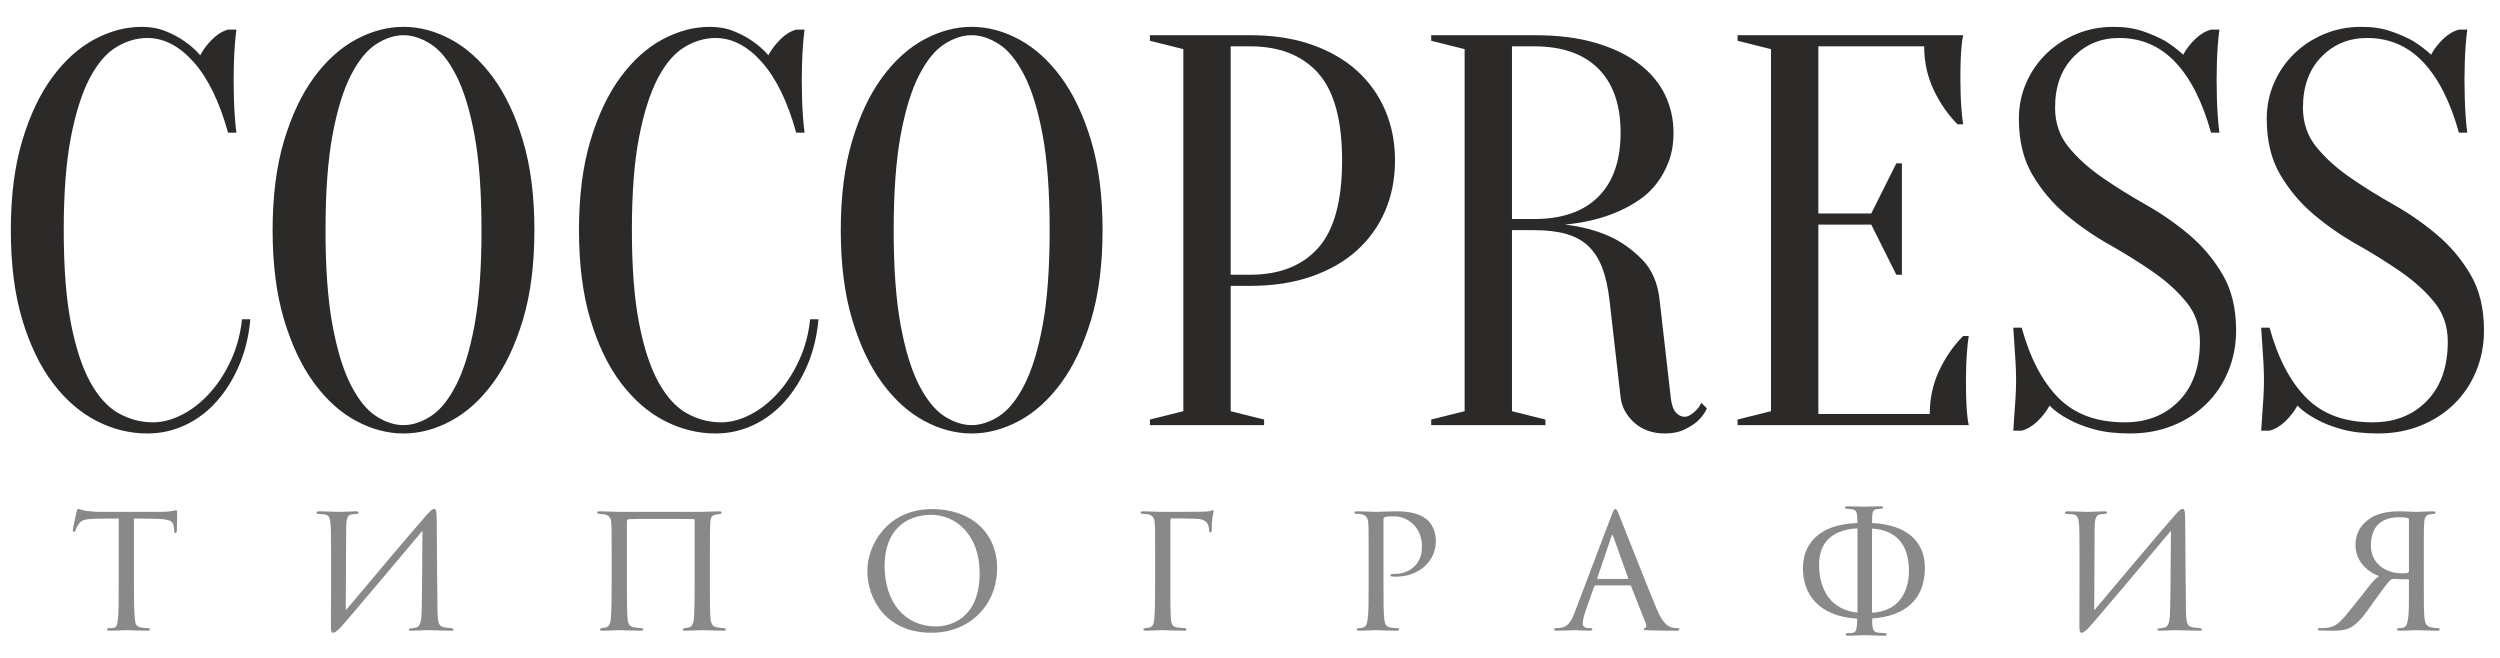
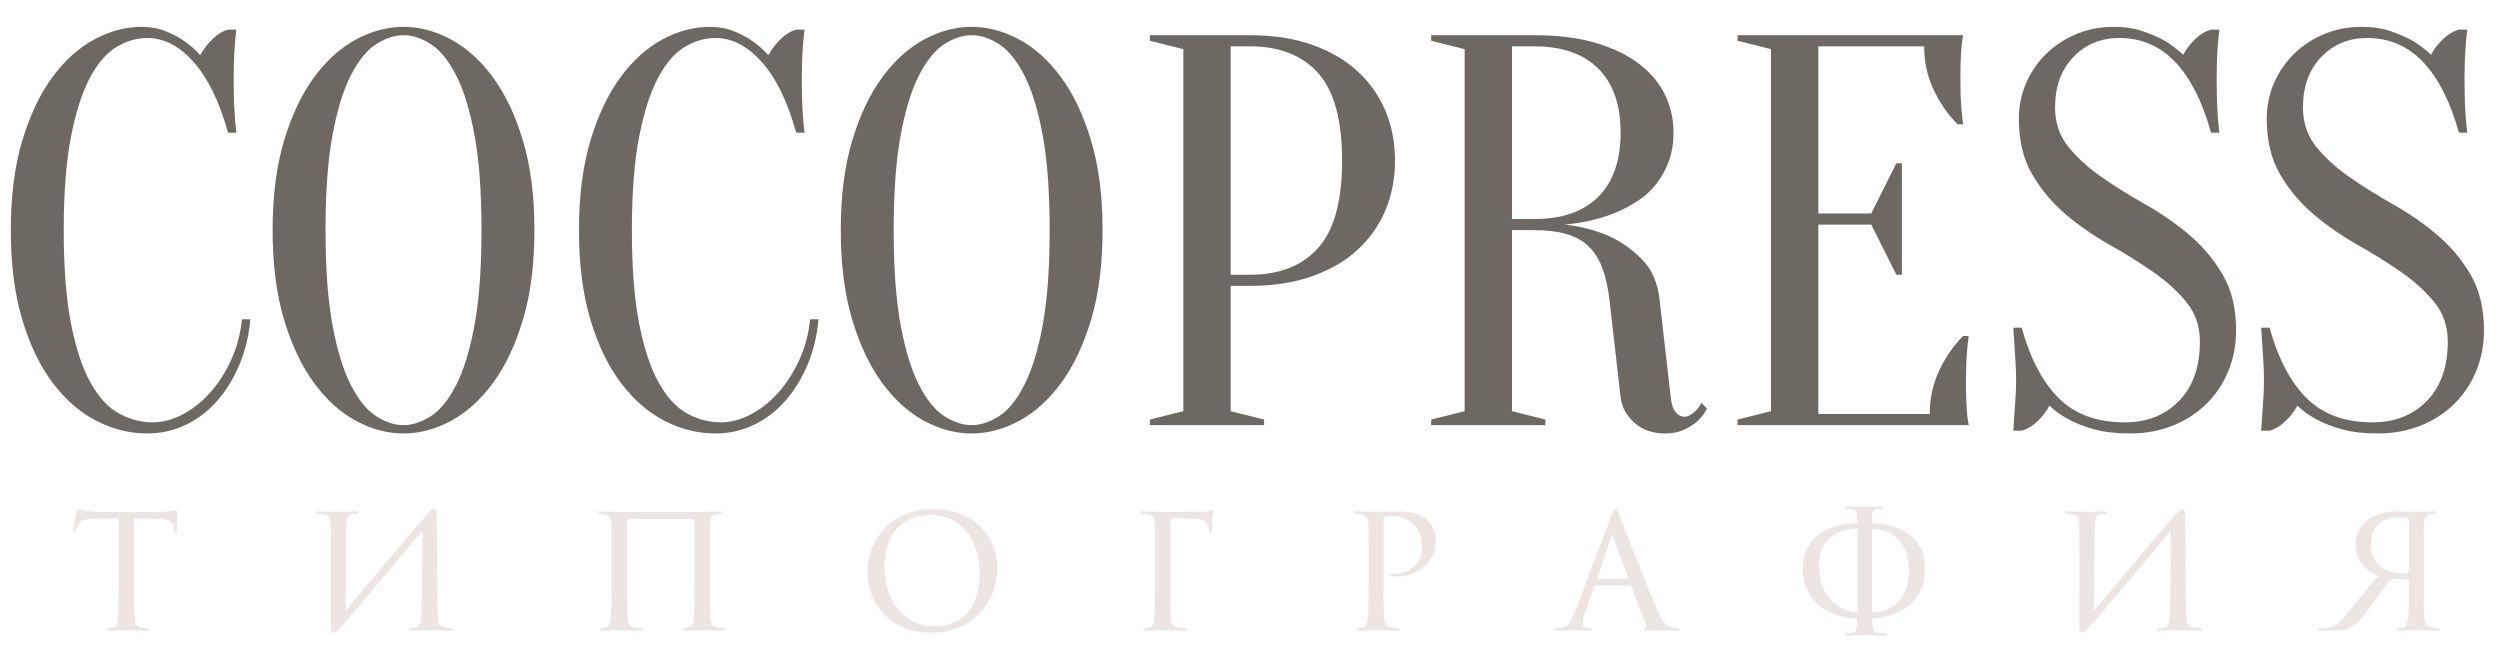
<svg xmlns="http://www.w3.org/2000/svg" xml:space="preserve" width="38mm" height="10mm" version="1.1" style="shape-rendering:geometricPrecision; text-rendering:geometricPrecision; image-rendering:optimizeQuality; fill-rule:evenodd; clip-rule:evenodd" viewBox="0 0 3800 1000">
  <defs>
    <style type="text/css">
   
-     .fil1 {fill:#898989;fill-rule:nonzero}
-     .fil0 {fill:#2B2A29;fill-rule:nonzero}
+     .fil1 {fill:#ede4e4;fill-rule:nonzero}
+     .fil0 {fill:#6e6862;fill-rule:nonzero}
   
  </style>
  </defs>
  <g id="Слой_x0020_1">
    <path class="fil0" d="M223.87 57.74c-15.8,0 -31.33,4.52 -46.57,13.55 -15.24,9.03 -28.78,24.7 -40.64,46.99 -11.85,22.3 -21.45,52.21 -28.78,89.75 -7.34,37.53 -11.01,84.81 -11.01,141.82 0,57 3.67,104.28 11.01,141.81 7.33,37.54 17.21,67.45 29.63,89.75 12.42,22.3 26.81,37.96 43.18,46.99 16.37,9.03 33.59,13.55 51.65,13.55 14.67,0 29.63,-3.95 44.87,-11.86 15.24,-7.9 29.21,-18.91 41.91,-33.02 12.7,-14.11 23.43,-30.76 32.17,-49.95 8.75,-19.19 14.26,-39.79 16.51,-61.81l12.7 0c-2.25,25.4 -7.9,48.69 -16.93,69.85 -9.03,21.17 -20.46,39.51 -34.29,55.04 -13.83,15.52 -29.77,27.51 -47.84,35.98 -18.06,8.47 -37.25,12.7 -57.57,12.7 -26.53,0 -52.21,-6.35 -77.05,-19.05 -24.83,-12.7 -46.99,-31.89 -66.46,-57.57 -19.47,-25.69 -35,-57.86 -46.57,-96.52 -11.57,-38.67 -17.35,-83.97 -17.35,-135.89 0,-51.93 5.78,-97.23 17.35,-135.9 11.57,-38.66 26.81,-70.83 45.72,-96.52 18.91,-25.68 40.22,-44.87 63.93,-57.57 23.7,-12.7 47.69,-19.05 71.96,-19.05 13.55,0 25.83,2.26 36.83,6.77 11.01,4.52 20.47,9.6 28.37,15.24 9.03,6.21 16.93,13.27 23.7,21.17 4.52,-8.47 10.59,-16.51 18.21,-24.13 7.62,-7.62 15.66,-12.56 24.13,-14.82l12.7 0c-1.13,8.47 -1.98,16.94 -2.54,25.4 -0.57,7.91 -0.99,16.23 -1.27,24.98 -0.28,8.75 -0.43,17.36 -0.43,25.82 0,9.6 0.15,19.05 0.43,28.37 0.28,9.31 0.7,17.92 1.27,25.82 0.56,9.03 1.41,17.78 2.54,26.25l-12.7 0c-12.98,-46.85 -30.34,-82.55 -52.07,-107.11 -21.73,-24.55 -45.3,-36.83 -70.7,-36.83zm588.43 292.11c0,51.92 -5.78,97.22 -17.36,135.89 -11.57,38.66 -26.81,70.83 -45.72,96.52 -18.9,25.68 -40.21,44.87 -63.92,57.57 -23.71,12.7 -47.69,19.05 -71.97,19.05 -24.27,0 -48.26,-6.35 -71.96,-19.05 -23.71,-12.7 -45.02,-31.89 -63.93,-57.57 -18.91,-25.69 -34.15,-57.86 -45.72,-96.52 -11.57,-38.67 -17.35,-83.97 -17.35,-135.89 0,-51.93 5.78,-97.23 17.35,-135.9 11.57,-38.66 26.81,-70.83 45.72,-96.52 18.91,-25.68 40.22,-44.87 63.93,-57.57 23.7,-12.7 47.69,-19.05 71.96,-19.05 24.28,0 48.26,6.35 71.97,19.05 23.71,12.7 45.02,31.89 63.92,57.57 18.91,25.69 34.15,57.86 45.72,96.52 11.58,38.67 17.36,83.97 17.36,135.9zm-80.43 0c0,-58.14 -3.53,-106.26 -10.59,-144.36 -7.05,-38.1 -16.36,-68.44 -27.94,-91.02 -11.57,-22.58 -24.41,-38.38 -38.52,-47.41 -14.11,-9.03 -27.94,-13.55 -41.49,-13.55 -13.54,0 -27.37,4.52 -41.48,13.55 -14.11,9.03 -26.95,24.83 -38.53,47.41 -11.57,22.58 -20.88,52.92 -27.94,91.02 -7.05,38.1 -10.58,86.22 -10.58,144.36 0,58.13 3.53,106.25 10.58,144.35 7.06,38.1 16.37,68.44 27.94,91.02 11.58,22.58 24.42,38.38 38.53,47.41 14.11,9.03 27.94,13.55 41.48,13.55 13.55,0 27.38,-4.52 41.49,-13.55 14.11,-9.03 26.95,-24.83 38.52,-47.41 11.58,-22.58 20.89,-52.92 27.94,-91.02 7.06,-38.1 10.59,-86.22 10.59,-144.35zm355.6 -292.11c-15.8,0 -31.33,4.52 -46.57,13.55 -15.24,9.03 -28.78,24.7 -40.64,46.99 -11.85,22.3 -21.45,52.21 -28.78,89.75 -7.34,37.53 -11.01,84.81 -11.01,141.82 0,57 3.67,104.28 11.01,141.81 7.33,37.54 17.21,67.45 29.63,89.75 12.42,22.3 26.81,37.96 43.18,46.99 16.37,9.03 33.59,13.55 51.65,13.55 14.67,0 29.63,-3.95 44.87,-11.86 15.24,-7.9 29.21,-18.91 41.91,-33.02 12.7,-14.11 23.43,-30.76 32.17,-49.95 8.75,-19.19 14.26,-39.79 16.51,-61.81l12.7 0c-2.25,25.4 -7.9,48.69 -16.93,69.85 -9.03,21.17 -20.46,39.51 -34.29,55.04 -13.83,15.52 -29.77,27.51 -47.84,35.98 -18.06,8.47 -37.25,12.7 -57.57,12.7 -26.53,0 -52.21,-6.35 -77.05,-19.05 -24.83,-12.7 -46.99,-31.89 -66.46,-57.57 -19.47,-25.69 -35,-57.86 -46.57,-96.52 -11.57,-38.67 -17.35,-83.97 -17.35,-135.89 0,-51.93 5.78,-97.23 17.35,-135.9 11.57,-38.66 26.81,-70.83 45.72,-96.52 18.91,-25.68 40.22,-44.87 63.93,-57.57 23.7,-12.7 47.69,-19.05 71.96,-19.05 13.55,0 25.83,2.26 36.83,6.77 11.01,4.52 20.47,9.6 28.37,15.24 9.03,6.21 16.93,13.27 23.7,21.17 4.52,-8.47 10.59,-16.51 18.21,-24.13 7.62,-7.62 15.66,-12.56 24.13,-14.82l12.7 0c-1.13,8.47 -1.98,16.94 -2.54,25.4 -0.57,7.91 -0.99,16.23 -1.27,24.98 -0.28,8.75 -0.43,17.36 -0.43,25.82 0,9.6 0.15,19.05 0.43,28.37 0.28,9.31 0.7,17.92 1.27,25.82 0.56,9.03 1.41,17.78 2.54,26.25l-12.7 0c-12.98,-46.85 -30.34,-82.55 -52.07,-107.11 -21.73,-24.55 -45.3,-36.83 -70.7,-36.83zm588.43 292.11c0,51.92 -5.78,97.22 -17.36,135.89 -11.57,38.66 -26.81,70.83 -45.72,96.52 -18.9,25.68 -40.21,44.87 -63.92,57.57 -23.71,12.7 -47.69,19.05 -71.97,19.05 -24.27,0 -48.26,-6.35 -71.96,-19.05 -23.71,-12.7 -45.02,-31.89 -63.93,-57.57 -18.91,-25.69 -34.15,-57.86 -45.72,-96.52 -11.57,-38.67 -17.35,-83.97 -17.35,-135.89 0,-51.93 5.78,-97.23 17.35,-135.9 11.57,-38.66 26.81,-70.83 45.72,-96.52 18.91,-25.68 40.22,-44.87 63.93,-57.57 23.7,-12.7 47.69,-19.05 71.96,-19.05 24.28,0 48.26,6.35 71.97,19.05 23.71,12.7 45.02,31.89 63.92,57.57 18.91,25.69 34.15,57.86 45.72,96.52 11.58,38.67 17.36,83.97 17.36,135.9zm-80.43 0c0,-58.14 -3.53,-106.26 -10.59,-144.36 -7.05,-38.1 -16.36,-68.44 -27.94,-91.02 -11.57,-22.58 -24.41,-38.38 -38.52,-47.41 -14.11,-9.03 -27.94,-13.55 -41.49,-13.55 -13.54,0 -27.37,4.52 -41.48,13.55 -14.11,9.03 -26.95,24.83 -38.53,47.41 -11.57,22.58 -20.88,52.92 -27.94,91.02 -7.05,38.1 -10.58,86.22 -10.58,144.36 0,58.13 3.53,106.25 10.58,144.35 7.06,38.1 16.37,68.44 27.94,91.02 11.58,22.58 24.42,38.38 38.53,47.41 14.11,9.03 27.94,13.55 41.48,13.55 13.55,0 27.38,-4.52 41.49,-13.55 14.11,-9.03 26.95,-24.83 38.52,-47.41 11.58,-22.58 20.89,-52.92 27.94,-91.02 7.06,-38.1 10.59,-86.22 10.59,-144.35zm275.17 84.66l0 190.5 50.8 12.7 0 8.47 -173.57 0 0 -8.47 50.8 -12.7 0 -550.33 -50.8 -12.7 0 -8.47 152.4 0c35,0 66.18,4.8 93.56,14.39 27.37,9.6 50.37,22.86 69,39.8 18.63,16.93 32.88,36.97 42.76,60.11 9.88,23.14 14.81,48.54 14.81,76.2 0,27.66 -4.93,53.06 -14.81,76.2 -9.88,23.14 -24.13,43.18 -42.76,60.12 -18.63,16.93 -41.63,30.19 -69,39.79 -27.38,9.59 -58.56,14.39 -93.56,14.39l-29.63 0zm0 -16.93l29.63 0c44.59,0 79.02,-13.55 103.29,-40.64 24.28,-27.09 36.41,-71.4 36.41,-132.93 0,-61.52 -12.13,-105.83 -36.41,-132.93 -24.27,-27.09 -58.7,-40.64 -103.29,-40.64l-29.63 0 0 347.14zm461.43 -364.07c36.13,0 67.46,3.95 93.98,11.85 26.53,7.91 48.55,18.63 66.04,32.18 17.5,13.54 30.48,29.21 38.95,46.99 8.47,17.78 12.7,36.83 12.7,57.15 0,16.37 -2.4,30.9 -7.2,43.6 -4.79,12.7 -11,23.99 -18.62,33.87 -7.62,9.88 -16.51,18.2 -26.67,24.98 -10.16,6.77 -20.32,12.41 -30.48,16.93 -24.27,10.72 -51.65,17.5 -82.13,20.32 24.84,2.82 47.41,8.75 67.73,17.78 17.5,7.9 33.87,19.47 49.11,34.71 15.24,15.24 24.27,35.84 27.09,61.81l16.94 148.17c1.13,10.72 3.67,18.34 7.62,22.86 3.95,4.51 8.46,6.77 13.55,6.77 2.82,0 5.78,-0.99 8.89,-2.96 3.1,-1.98 6.06,-4.38 8.89,-7.2 2.82,-2.82 5.36,-6.49 7.62,-11.01l8.46 8.47c-3.38,7.34 -8.18,13.83 -14.39,19.47 -5.08,4.52 -11.71,8.75 -19.9,12.7 -8.18,3.95 -17.92,5.93 -29.21,5.93 -19.19,0 -34.85,-5.5 -46.99,-16.51 -12.13,-11.01 -19.05,-23.85 -20.74,-38.52l-16.94 -148.17c-2.25,-19.19 -5.92,-35.42 -11,-48.68 -5.08,-13.27 -12,-24.13 -20.75,-32.6 -8.74,-8.47 -19.89,-14.68 -33.44,-18.63 -13.55,-3.95 -29.91,-5.92 -49.11,-5.92l-33.86 0 0 275.16 50.8 12.7 0 8.47 -173.57 0 0 -8.47 50.8 -12.7 0 -550.33 -50.8 -12.7 0 -8.47 156.63 0zm131.24 148.17c0,-42.34 -11.29,-74.79 -33.87,-97.37 -22.58,-22.58 -55.03,-33.87 -97.37,-33.87l-33.86 0 0 262.47 33.86 0c42.34,0 74.79,-11.29 97.37,-33.86 22.58,-22.58 33.87,-55.04 33.87,-97.37zm469.9 427.57c0,-23.71 4.8,-45.72 14.39,-66.04 9.6,-20.32 21.74,-37.82 36.41,-52.5l8.47 0c-1.13,7.34 -1.98,14.96 -2.54,22.86 -0.57,6.78 -0.99,14.11 -1.27,22.02 -0.28,7.9 -0.43,15.52 -0.43,22.86 0,10.72 0.15,20.18 0.43,28.36 0.28,8.18 0.7,15.38 1.27,21.59 0.56,6.77 1.41,12.7 2.54,17.78l-351.37 0 0 -8.47 50.8 -12.7 0 -550.33 -50.8 -12.7 0 -8.47 342.9 0c-1.13,5.08 -1.97,11.01 -2.54,17.78 -0.56,6.21 -0.99,13.41 -1.27,21.59 -0.28,8.19 -0.42,17.64 -0.42,28.36 0,7.91 0.14,15.67 0.42,23.29 0.28,7.62 0.71,14.81 1.27,21.59 0.57,7.9 1.41,15.52 2.54,22.86l-8.47 0c-14.67,-14.68 -26.81,-32.18 -36.4,-52.5 -9.6,-20.32 -14.4,-42.33 -14.4,-66.04l-160.86 0 0 254.01 80.43 0 38.1 -76.2 8.47 0 0 169.33 -8.47 0 -38.1 -76.2 -80.43 0 0 287.87 169.33 0zm190.5 -465.67c0,23.14 6.78,43.04 20.32,59.69 13.55,16.65 30.48,32.03 50.8,46.14 20.32,14.11 42.48,27.94 66.47,41.49 23.99,13.55 46.14,28.93 66.46,46.14 20.32,17.22 37.25,37.4 50.8,60.54 13.55,23.14 20.32,51.36 20.32,84.67 0,22.01 -3.95,42.61 -11.85,61.8 -7.9,19.19 -19.05,35.85 -33.45,49.96 -14.39,14.11 -31.46,25.11 -51.22,33.02 -19.75,7.9 -41.2,11.85 -64.35,11.85 -21.44,0 -39.79,-2.12 -55.03,-6.35 -15.24,-4.23 -27.94,-9.17 -38.1,-14.82 -11.85,-6.21 -21.73,-13.26 -29.63,-21.16 -4.52,8.46 -10.59,16.37 -18.21,23.7 -7.62,7.34 -15.66,12.14 -24.13,14.4l-12.7 0c0.57,-7.91 1.13,-16.37 1.7,-25.4 0.56,-7.34 1.13,-15.53 1.69,-24.56 0.56,-9.03 0.85,-17.78 0.85,-26.24 0,-9.6 -0.29,-19.05 -0.85,-28.37 -0.56,-9.31 -1.13,-17.92 -1.69,-25.82 -0.57,-9.03 -1.13,-17.78 -1.7,-26.25l12.7 0c12.99,46.85 31.75,82.55 56.31,107.11 24.55,24.55 57.99,36.83 100.33,36.83 33.86,0 61.38,-10.87 82.55,-32.6 21.16,-21.73 31.75,-51.79 31.75,-90.17 0,-23.14 -6.78,-43.04 -20.32,-59.69 -13.55,-16.65 -30.48,-32.03 -50.8,-46.14 -20.32,-14.12 -42.48,-27.94 -66.47,-41.49 -23.98,-13.55 -46.14,-28.93 -66.46,-46.14 -20.32,-17.22 -37.25,-37.4 -50.8,-60.54 -13.55,-23.14 -20.32,-51.37 -20.32,-84.67 0,-19.19 3.67,-37.25 11.01,-54.19 7.33,-16.93 17.49,-31.75 30.48,-44.45 12.98,-12.7 28.22,-22.71 45.72,-30.05 17.5,-7.34 36.4,-11.01 56.72,-11.01 16.94,0 31.9,2.26 44.88,6.77 12.98,4.52 23.99,9.32 33.02,14.4 10.16,6.21 19.47,13.26 27.94,21.16 4.51,-8.46 10.58,-16.36 18.2,-23.7 7.62,-7.34 15.66,-12.14 24.13,-14.4l12.7 0c-1.13,8.47 -1.97,16.94 -2.54,25.4 -0.56,7.91 -0.99,16.23 -1.27,24.98 -0.28,8.75 -0.42,17.36 -0.42,25.82 0,9.6 0.14,19.05 0.42,28.37 0.28,9.31 0.71,17.92 1.27,25.82 0.57,9.03 1.41,17.78 2.54,26.25l-12.7 0c-12.98,-46.85 -31.04,-82.55 -54.19,-107.11 -23.14,-24.55 -51.64,-36.83 -85.51,-36.83 -27.66,0 -50.8,9.6 -69.43,28.79 -18.62,19.19 -27.94,44.87 -27.94,77.05zm376.77 0c0,23.14 6.78,43.04 20.32,59.69 13.55,16.65 30.48,32.03 50.8,46.14 20.32,14.11 42.48,27.94 66.47,41.49 23.99,13.55 46.14,28.93 66.46,46.14 20.32,17.22 37.25,37.4 50.8,60.54 13.55,23.14 20.32,51.36 20.32,84.67 0,22.01 -3.95,42.61 -11.85,61.8 -7.9,19.19 -19.05,35.85 -33.45,49.96 -14.39,14.11 -31.46,25.11 -51.22,33.02 -19.75,7.9 -41.2,11.85 -64.35,11.85 -21.44,0 -39.79,-2.12 -55.03,-6.35 -15.24,-4.23 -27.94,-9.17 -38.1,-14.82 -11.85,-6.21 -21.73,-13.26 -29.63,-21.16 -4.52,8.46 -10.59,16.37 -18.21,23.7 -7.62,7.34 -15.66,12.14 -24.13,14.4l-12.7 0c0.57,-7.91 1.13,-16.37 1.7,-25.4 0.56,-7.34 1.13,-15.53 1.69,-24.56 0.56,-9.03 0.85,-17.78 0.85,-26.24 0,-9.6 -0.29,-19.05 -0.85,-28.37 -0.56,-9.31 -1.13,-17.92 -1.69,-25.82 -0.57,-9.03 -1.13,-17.78 -1.7,-26.25l12.7 0c12.99,46.85 31.75,82.55 56.31,107.11 24.55,24.55 57.99,36.83 100.33,36.83 33.86,0 61.38,-10.87 82.55,-32.6 21.16,-21.73 31.75,-51.79 31.75,-90.17 0,-23.14 -6.78,-43.04 -20.32,-59.69 -13.55,-16.65 -30.48,-32.03 -50.8,-46.14 -20.32,-14.12 -42.48,-27.94 -66.47,-41.49 -23.98,-13.55 -46.14,-28.93 -66.46,-46.14 -20.32,-17.22 -37.25,-37.4 -50.8,-60.54 -13.55,-23.14 -20.32,-51.37 -20.32,-84.67 0,-19.19 3.67,-37.25 11.01,-54.19 7.33,-16.93 17.49,-31.75 30.48,-44.45 12.98,-12.7 28.22,-22.71 45.72,-30.05 17.5,-7.34 36.4,-11.01 56.72,-11.01 16.94,0 31.9,2.26 44.88,6.77 12.98,4.52 23.99,9.32 33.02,14.4 10.16,6.21 19.47,13.26 27.94,21.16 4.51,-8.46 10.58,-16.36 18.2,-23.7 7.62,-7.34 15.66,-12.14 24.13,-14.4l12.7 0c-1.13,8.47 -1.97,16.94 -2.54,25.4 -0.56,7.91 -0.99,16.23 -1.27,24.98 -0.28,8.75 -0.42,17.36 -0.42,25.82 0,9.6 0.14,19.05 0.42,28.37 0.28,9.31 0.71,17.92 1.27,25.82 0.57,9.03 1.41,17.78 2.54,26.25l-12.7 0c-12.98,-46.85 -31.04,-82.55 -54.19,-107.11 -23.14,-24.55 -51.64,-36.83 -85.51,-36.83 -27.66,0 -50.8,9.6 -69.43,28.79 -18.62,19.19 -27.94,44.87 -27.94,77.05z" />
    <path class="fil1" d="M203.58 788.21c8.18,0 16.93,0.28 27.65,0.28 28.51,0.28 32.18,3.1 33.31,14.39 0.28,2.82 0.28,3.11 0.28,3.95 0,2.26 0.56,3.39 1.97,3.39 0.85,0 1.98,-0.85 1.98,-3.39 0,-2.26 0.56,-20.88 0.56,-28.78 0,-1.13 -0.56,-2.54 -1.69,-2.54 -0.85,0 -1.69,0.28 -5.36,1.12 -3.95,0.85 -12.42,1.42 -20.32,1.42l-92.57 0c-0.28,0 -8.18,-0.29 -18.06,-1.42 -5.08,-0.56 -10.44,-3.1 -12.42,-3.1 -0.85,0 -1.69,1.13 -2.54,4.52 -1.69,7.62 -5.93,26.24 -5.64,27.94 0,1.41 0.28,2.54 1.41,2.54 1.13,0 1.69,-0.29 2.54,-2.26 0.56,-1.41 1.69,-4.8 4.23,-8.75 3.95,-5.93 7.9,-8.75 25.97,-9.03 11.28,-0.28 26.24,-0.28 35.55,-0.28l0 100.75c0,21.16 0,41.48 -1.12,51.64 -1.13,9.6 -1.98,12.99 -7.34,13.83 -2.26,0.29 -3.95,0.29 -6.21,0.29 -2.26,0 -3.1,1.12 -3.1,1.97 0,1.41 1.12,1.98 4.23,1.98 7.34,0 23.99,-0.85 25.12,-0.85 1.12,0 17.78,0.85 32.17,0.85 2.82,0 3.67,-0.85 3.67,-2.26 0,-0.85 -1.13,-1.69 -3.39,-1.69 -2.26,0 -7.62,-0.29 -11.01,-1.13 -7.05,-1.7 -7.62,-5.65 -8.46,-12.42 -1.13,-10.44 -1.41,-30.48 -1.41,-52.21l0 -100.75zm322.57 17.78c0,-20.04 2.54,-23.15 9.03,-24.28 2.26,-0.28 3.39,-0.28 6.49,-0.56 2.83,-0.28 3.39,-1.13 3.39,-2.26 0,-1.13 -1.41,-1.69 -4.52,-1.69 -7.05,0 -16.65,0.85 -25.68,0.85 -3.95,0 -20.88,-0.85 -28.5,-0.85 -3.11,0 -5.36,0.28 -5.36,1.97 0,0.85 0.56,1.7 2.54,1.98 1.97,0.28 5.08,0.28 8.18,0.56 8.19,0.85 11.01,2.54 11.29,28.79 0.56,46.29 0,101.32 0,140.26 0,9.32 0.85,11.01 3.39,11.01 1.41,0 3.95,-0.85 9.59,-6.21 8.75,-9.03 112.89,-132.92 126.15,-148.73 -0.56,39.8 -0.28,78.74 -1.12,116.84 -0.29,17.78 -1.13,28.51 -8.75,30.2 -1.98,0.56 -4.8,0.85 -6.78,1.13 -3.67,0.28 -3.95,0.84 -3.95,1.97 0,1.13 0.57,1.7 3.95,1.7 8.75,0 16.94,-0.85 23.15,-0.85 3.95,0 27.65,0.85 36.68,0.85 2.83,0 3.95,-0.29 3.95,-1.7 0,-0.84 -0.28,-1.69 -3.38,-2.25 -3.95,-0.29 -9.31,-0.85 -10.44,-1.13 -8.19,-1.13 -10.16,-6.21 -10.45,-25.4 -0.56,-44.88 -0.84,-87.49 -1.12,-132.65 0,-19.75 -1.13,-22.01 -3.96,-22.01 -3.1,0 -7.33,4.23 -16.65,15.24 -21.45,24.27 -83.82,98.78 -117.68,138.85l0.56 -121.63zm475.82 -17.22c36.13,0 48.54,0 52.5,0.28 0.56,0 1.41,0.57 1.41,1.7l0 97.08c0,22.86 -0.29,41.77 -1.13,51.93 -0.57,10.72 -4.52,13.26 -8.47,14.11 -2.26,0.56 -3.1,0.56 -4.8,0.85 -3.67,0.28 -3.67,1.41 -3.67,2.25 0,0.85 0.29,1.7 3.96,1.7 8.18,0 22.57,-0.85 25.11,-0.85 1.98,0 20.89,0.85 33.3,0.85 1.98,0 3.11,-0.85 3.11,-1.7 0,-1.13 -0.57,-1.97 -3.39,-2.25 -2.82,-0.29 -6.21,-0.29 -9.87,-1.13 -7.06,-1.13 -9.32,-5.37 -10.16,-14.4 -0.85,-9.87 -0.85,-27.09 -0.85,-50.23l0 -42.33c0,-37.26 0.28,-43.75 0.56,-51.37 0.57,-10.72 3.11,-12.13 9.88,-13.26 2.26,-0.29 3.11,-0.29 4.52,-0.57 2.54,-0.28 2.82,-1.69 2.82,-2.54 0,-0.56 -0.28,-1.69 -3.67,-1.69 -5.93,0 -25.68,0.85 -26.81,0.85l-125.87 0c-3.67,0 -18.91,-0.85 -28.79,-0.85 -2.82,0 -3.95,0.85 -3.95,1.69 0,1.41 0.85,1.98 3.11,2.26 2.25,0.28 4.79,0.28 7.33,0.56 7.06,1.42 10.45,4.52 11.01,13.55 0.56,7.62 0.56,13.55 0.56,51.08l0 42.62c0,23.14 -0.28,38.66 -1.12,48.54 -0.29,10.16 -2.83,15.52 -8.47,16.37 -2.82,0.56 -3.11,0.56 -5.36,0.85 -2.83,0.56 -2.83,1.69 -2.83,2.25 0,1.41 1.98,1.7 4.52,1.7 7.62,0 22.01,-0.85 23.99,-0.85 1.13,0 22.29,0.85 32.74,0.85 3.66,0 4.79,-0.85 4.79,-1.7 0,-1.13 -0.84,-1.97 -3.95,-2.25 -2.26,-0.29 -6.77,-0.57 -10.44,-1.13 -7.34,-1.13 -9.31,-6.78 -9.88,-14.4 -0.56,-10.16 -0.84,-25.68 -0.84,-48.82l0 -96.24c0,-4.51 1.13,-4.8 4.51,-5.08 3.39,-0.28 9.31,-0.28 44.59,-0.28zm413.74 173c60.11,0 99.9,-44.03 99.9,-97.93 0,-56.73 -42.61,-90.03 -98.49,-90.03 -69.71,0 -98.78,56.16 -98.78,93.7 0,42.9 28.22,94.26 97.37,94.26zm7.05 -9.59c-47.41,0 -78.17,-36.69 -78.17,-92.01 0,-53.34 31.61,-77.61 70.84,-77.61 38.66,0 73.66,31.61 73.66,88.34 0,71.68 -47.42,81.28 -66.33,81.28zm356.17 -161.72c0,-1.97 0.56,-2.54 2.54,-2.54 12.41,0 23.7,0.29 35.84,0.57 9.31,0.28 11.57,1.97 14.96,3.95 3.66,3.1 5.36,6.77 5.64,14.39 0,1.98 0.56,2.54 1.98,2.54 1.12,0 1.97,-1.97 1.97,-4.51 0,-7.34 0.28,-12.99 1.41,-20.04 0.57,-2.82 1.13,-6.21 1.41,-7.06 0.29,-1.13 0,-2.25 -0.84,-2.25 -0.57,0 -1.7,0.28 -2.26,0.56 -3.67,1.41 -7.34,1.41 -12.98,1.69 -5.93,0.29 -57.58,0.29 -61.81,0.29 -9.31,0 -18.63,-0.85 -28.79,-0.85 -2.82,0 -4.23,0.28 -4.23,1.97 0,1.13 1.41,1.7 3.67,1.98 2.26,0 5.93,0.28 7.34,0.56 8.18,1.98 9.88,5.65 10.44,13.55 0.56,7.62 0.56,14.39 0.56,51.37l0 42.33c0,22.58 -0.28,39.23 -1.12,49.67 -0.57,10.16 -2.26,13.55 -7.62,15.24 -1.7,0.56 -3.11,0.56 -5.93,0.85 -2.26,0.28 -3.11,0.84 -3.11,1.69 0,1.69 1.13,2.26 3.96,2.26 5.92,0 17.49,-0.57 22.86,-0.85l1.97 0c1.13,0 18.63,0.85 33.3,0.85 2.82,0 3.39,-0.85 3.39,-1.98 0,-1.13 -0.85,-1.69 -3.11,-1.97 -2.82,-0.29 -6.49,-0.29 -9.87,-0.85 -8.47,-0.85 -10.44,-4.52 -11.01,-17.5 -0.56,-11.29 -0.56,-28.5 -0.56,-47.41l0 -98.5zm301.41 98.5c0,21.16 0,41.48 -1.41,51.64 -0.85,6.78 -2.26,12.42 -7.34,13.27 -2.26,0.56 -5.36,1.13 -7.34,1.13 -1.41,0 -1.98,0.56 -1.98,1.41 0,1.69 1.42,2.26 3.96,2.26 7.9,0 24.55,-0.85 24.83,-0.85 1.41,0 17.22,0.85 31.89,0.85 2.82,0 3.95,-0.85 3.95,-2.26 0,-0.85 -0.56,-1.41 -1.69,-1.41 -2.26,0 -7.9,-0.57 -11.29,-1.13 -7.62,-0.85 -9.03,-6.49 -9.88,-13.27 -1.13,-10.16 -1.13,-30.48 -1.13,-52.21l0 -97.64c0,-1.98 0.29,-3.96 1.7,-4.52 1.69,-0.85 5.92,-1.41 9.59,-1.41 5.08,0 21.17,-1.41 35,13.26 12.98,13.55 12.13,30.48 12.13,34.15 0,24.84 -18.62,40.08 -40.92,40.08 -5.36,0 -7.05,0 -7.05,2.26 0,1.12 1.41,1.69 2.54,1.69 1.41,0.28 4.23,0.28 5.36,0.28 35.28,0 61.24,-22.86 61.24,-54.19 0,-15.8 -7.06,-26.81 -12.42,-31.6 -3.95,-3.39 -15.24,-13.55 -46.28,-13.55 -11.57,0 -25.97,0.85 -31.89,0.85 -1.7,0 -17.22,-0.85 -29.35,-0.85 -2.54,0 -3.95,0.56 -3.95,2.26 0,0.84 1.12,1.41 1.69,1.41 2.26,0 6.77,0.28 8.75,0.56 7.9,1.7 10.16,6.21 10.72,13.55 0.57,7.62 0.57,12.7 0.57,51.65l0 42.33zm396.8 0.84c1.12,0 1.69,0.57 2.25,1.42l22.3 56.72c1.69,4.24 0,5.65 -1.13,6.21 -1.13,0.28 -1.98,1.13 -1.98,1.98 0,1.41 1.7,1.69 7.06,1.97 18.91,0.57 40.08,0.57 42.9,0.57 3.1,0 4.23,-0.57 4.23,-1.98 0,-1.41 -1.41,-1.97 -3.39,-1.97 -1.97,0 -5.92,0 -9.59,-1.42 -3.95,-1.41 -12.14,-5.08 -21.45,-27.37 -14.96,-35.28 -53.34,-133.77 -57.29,-143.09 -3.11,-7.9 -4.23,-9.03 -5.65,-9.03 -1.97,0 -2.82,1.41 -5.92,9.6l-56.45 148.73c-4.79,11.85 -9.59,21.16 -21.73,22.29 -1.69,0.29 -4.23,0.29 -5.64,0.29 -2.26,0 -3.39,0.84 -3.39,1.97 0,1.41 1.41,1.98 4.52,1.98 11.85,0 24.27,-0.85 27.09,-0.85 3.11,0 16.09,0.85 22.3,0.85 1.97,0 4.23,-0.57 4.23,-1.98 0,-1.13 -0.85,-1.97 -3.39,-1.97 -0.84,0 -1.13,0 -1.97,0 -6.21,0 -9.32,-2.26 -9.32,-7.34 0,-4.52 1.98,-12.14 4.8,-20.04l12.42 -35.28c0.56,-1.41 1.41,-2.26 2.82,-2.26l51.37 0zm-48.55 -9.87c-0.56,0 -1.12,-0.57 -0.56,-1.7l21.17 -62.37c1.41,-3.95 1.69,-3.95 3.1,0l22.3 62.37c0.28,0.85 0.28,1.7 -0.85,1.7l-45.16 0zm416.84 -75.07c0,-1.41 0.28,-1.41 0.56,-1.41 36.98,2.54 55.6,25.11 55.6,64.06 0,36.97 -19.75,62.09 -55.88,63.78 -0.28,0 -0.28,-0.28 -0.28,-0.56l0 -125.87zm-22.01 125.87c0,0.28 -0.29,0.56 -0.85,0.28 -37.82,-3.95 -57.57,-32.46 -57.57,-72.81 0,-28.23 14.11,-52.21 57.01,-55.04 0.84,0 1.41,0 1.41,0.57l0 127zm10.72 34.71c3.39,0 17.78,0.85 29.92,0.85 3.67,0 3.95,-1.13 3.95,-1.98 0,-0.85 -0.57,-1.69 -3.11,-1.97 -2.82,-0.29 -4.23,0 -9.31,-0.57 -8.47,-0.85 -9.88,-4.51 -9.88,-21.17 0,-0.28 0,-0.56 0.28,-0.56 49.39,-3.39 79.87,-28.79 79.87,-76.76 0,-38.95 -25.68,-65.48 -80.15,-68.3 -0.28,0 -0.28,-0.28 -0.28,-0.57 0.28,-16.65 0.56,-19.47 7.62,-20.6 2.54,-0.28 4.8,-0.28 5.93,-0.56 2.25,-0.28 3.38,-0.85 3.38,-1.98 0,-1.13 -0.84,-1.69 -4.23,-1.69 -6.49,0 -22.3,0.56 -23.99,0.56 -1.97,0 -18.63,-0.56 -25.96,-0.56 -2.83,0 -3.95,0.56 -3.95,1.69 0,0.85 0.56,1.7 2.54,1.98 2.54,0.28 3.66,0.28 7.62,0.84 7.62,1.13 8.74,3.67 8.74,20.04 0,0.57 0,0.85 -0.28,0.85 -60.67,2.26 -82.41,33.87 -82.41,68.86 0,38.66 23.15,72.53 81.57,76.48 0.56,0 0.84,0.28 0.84,0.57 0,17.78 -2.26,20.6 -7.62,21.16 -2.26,0.29 -5.08,0.29 -6.49,0.29 -2.26,0 -3.39,0.84 -3.39,1.69 0,1.41 0.85,2.26 4.24,2.26 7.05,0 20.88,-0.85 24.55,-0.85zm349.67 -159.45c0,-20.04 2.54,-23.15 9.03,-24.28 2.26,-0.28 3.39,-0.28 6.49,-0.56 2.83,-0.28 3.39,-1.13 3.39,-2.26 0,-1.13 -1.41,-1.69 -4.52,-1.69 -7.05,0 -16.65,0.85 -25.68,0.85 -3.95,0 -20.88,-0.85 -28.5,-0.85 -3.11,0 -5.36,0.28 -5.36,1.97 0,0.85 0.56,1.7 2.54,1.98 1.97,0.28 5.08,0.28 8.18,0.56 8.19,0.85 11.01,2.54 11.29,28.79 0.56,46.29 0,101.32 0,140.26 0,9.32 0.85,11.01 3.39,11.01 1.41,0 3.95,-0.85 9.59,-6.21 8.75,-9.03 112.89,-132.92 126.15,-148.73 -0.56,39.8 -0.28,78.74 -1.12,116.84 -0.29,17.78 -1.13,28.51 -8.75,30.2 -1.98,0.56 -4.8,0.85 -6.78,1.13 -3.67,0.28 -3.95,0.84 -3.95,1.97 0,1.13 0.57,1.7 3.95,1.7 8.75,0 16.94,-0.85 23.15,-0.85 3.95,0 27.65,0.85 36.68,0.85 2.83,0 3.95,-0.29 3.95,-1.7 0,-0.84 -0.28,-1.69 -3.38,-2.25 -3.95,-0.29 -9.31,-0.85 -10.44,-1.13 -8.19,-1.13 -10.16,-6.21 -10.45,-25.4 -0.56,-44.88 -0.84,-87.49 -1.12,-132.65 0,-19.75 -1.13,-22.01 -3.96,-22.01 -3.1,0 -7.33,4.23 -16.65,15.24 -21.45,24.27 -83.82,98.78 -117.68,138.85l0.56 -121.63zm477.79 61.52c0,0.85 0,2.54 -1.69,3.1 -1.41,0.57 -3.39,0.85 -8.47,0.85 -25.68,0 -47.69,-15.24 -47.69,-42.33 0,-29.07 16.37,-42.9 42.61,-42.9 6.49,0 10.16,0.28 13.83,1.41 1.41,0.57 1.41,1.41 1.41,2.54l0 77.33zm11.01 -89.46c-6.49,0 -14.39,-0.85 -26.25,-0.85 -17.78,0 -33.02,3.67 -42.89,10.16 -13.27,8.18 -23.15,21.73 -23.15,40.64 0,18.63 10.45,37.82 35.84,47.69 -8.74,5.93 -17.77,18.63 -24.83,27.66 -9.31,11.85 -18.34,23.14 -26.81,33.3 -11.29,13.27 -18.35,16.94 -29.35,17.78 -3.67,0.29 -4.8,0.29 -8.19,0.29 -3.67,0 -4.23,0.84 -4.23,1.41 0,1.69 1.41,2.25 4.8,2.25l12.7 0.29c23.99,0.56 31.61,-2.83 40.64,-10.45 6.77,-5.92 13.26,-12.98 25.12,-30.76 6.2,-8.46 19.75,-27.37 24.27,-32.45 2.25,-2.54 3.38,-3.67 5.36,-4.52 0.84,-0.56 2.82,-0.56 3.95,-0.56 3.67,0.28 10.16,0.56 20.32,0.56 1.13,0 1.69,0.28 1.69,1.7l0 7.61c0,20.32 0.28,40.64 -1.41,50.8 -0.85,6.78 -2.54,12.7 -7.34,13.55 -2.25,0.57 -4.51,0.57 -5.92,0.57 -2.26,0 -3.39,0.84 -3.39,1.97 0,1.41 1.69,1.98 4.23,1.98 7.91,0 23.71,-0.85 24.84,-0.85 1.41,0 17.78,0.85 32.17,0.85 2.82,0 3.67,-0.85 3.67,-1.98 0,-1.13 -1.41,-1.97 -3.39,-1.97 -1.41,0 -6.2,-0.29 -9.87,-1.13 -7.06,-1.7 -9.03,-6.21 -9.88,-12.99 -1.13,-10.16 -1.13,-29.91 -1.13,-51.64l0 -42.33c0,-37.26 0,-43.75 0.56,-51.37 0.29,-7.9 2.26,-12.7 9.04,-13.55 1.97,-0.28 3.66,-0.56 5.36,-0.56 1.97,0 2.82,-1.13 2.82,-1.98 0,-1.41 -1.13,-1.97 -4.23,-1.97 -7.62,0 -22.02,0.85 -25.12,0.85z" />
  </g>
</svg>
